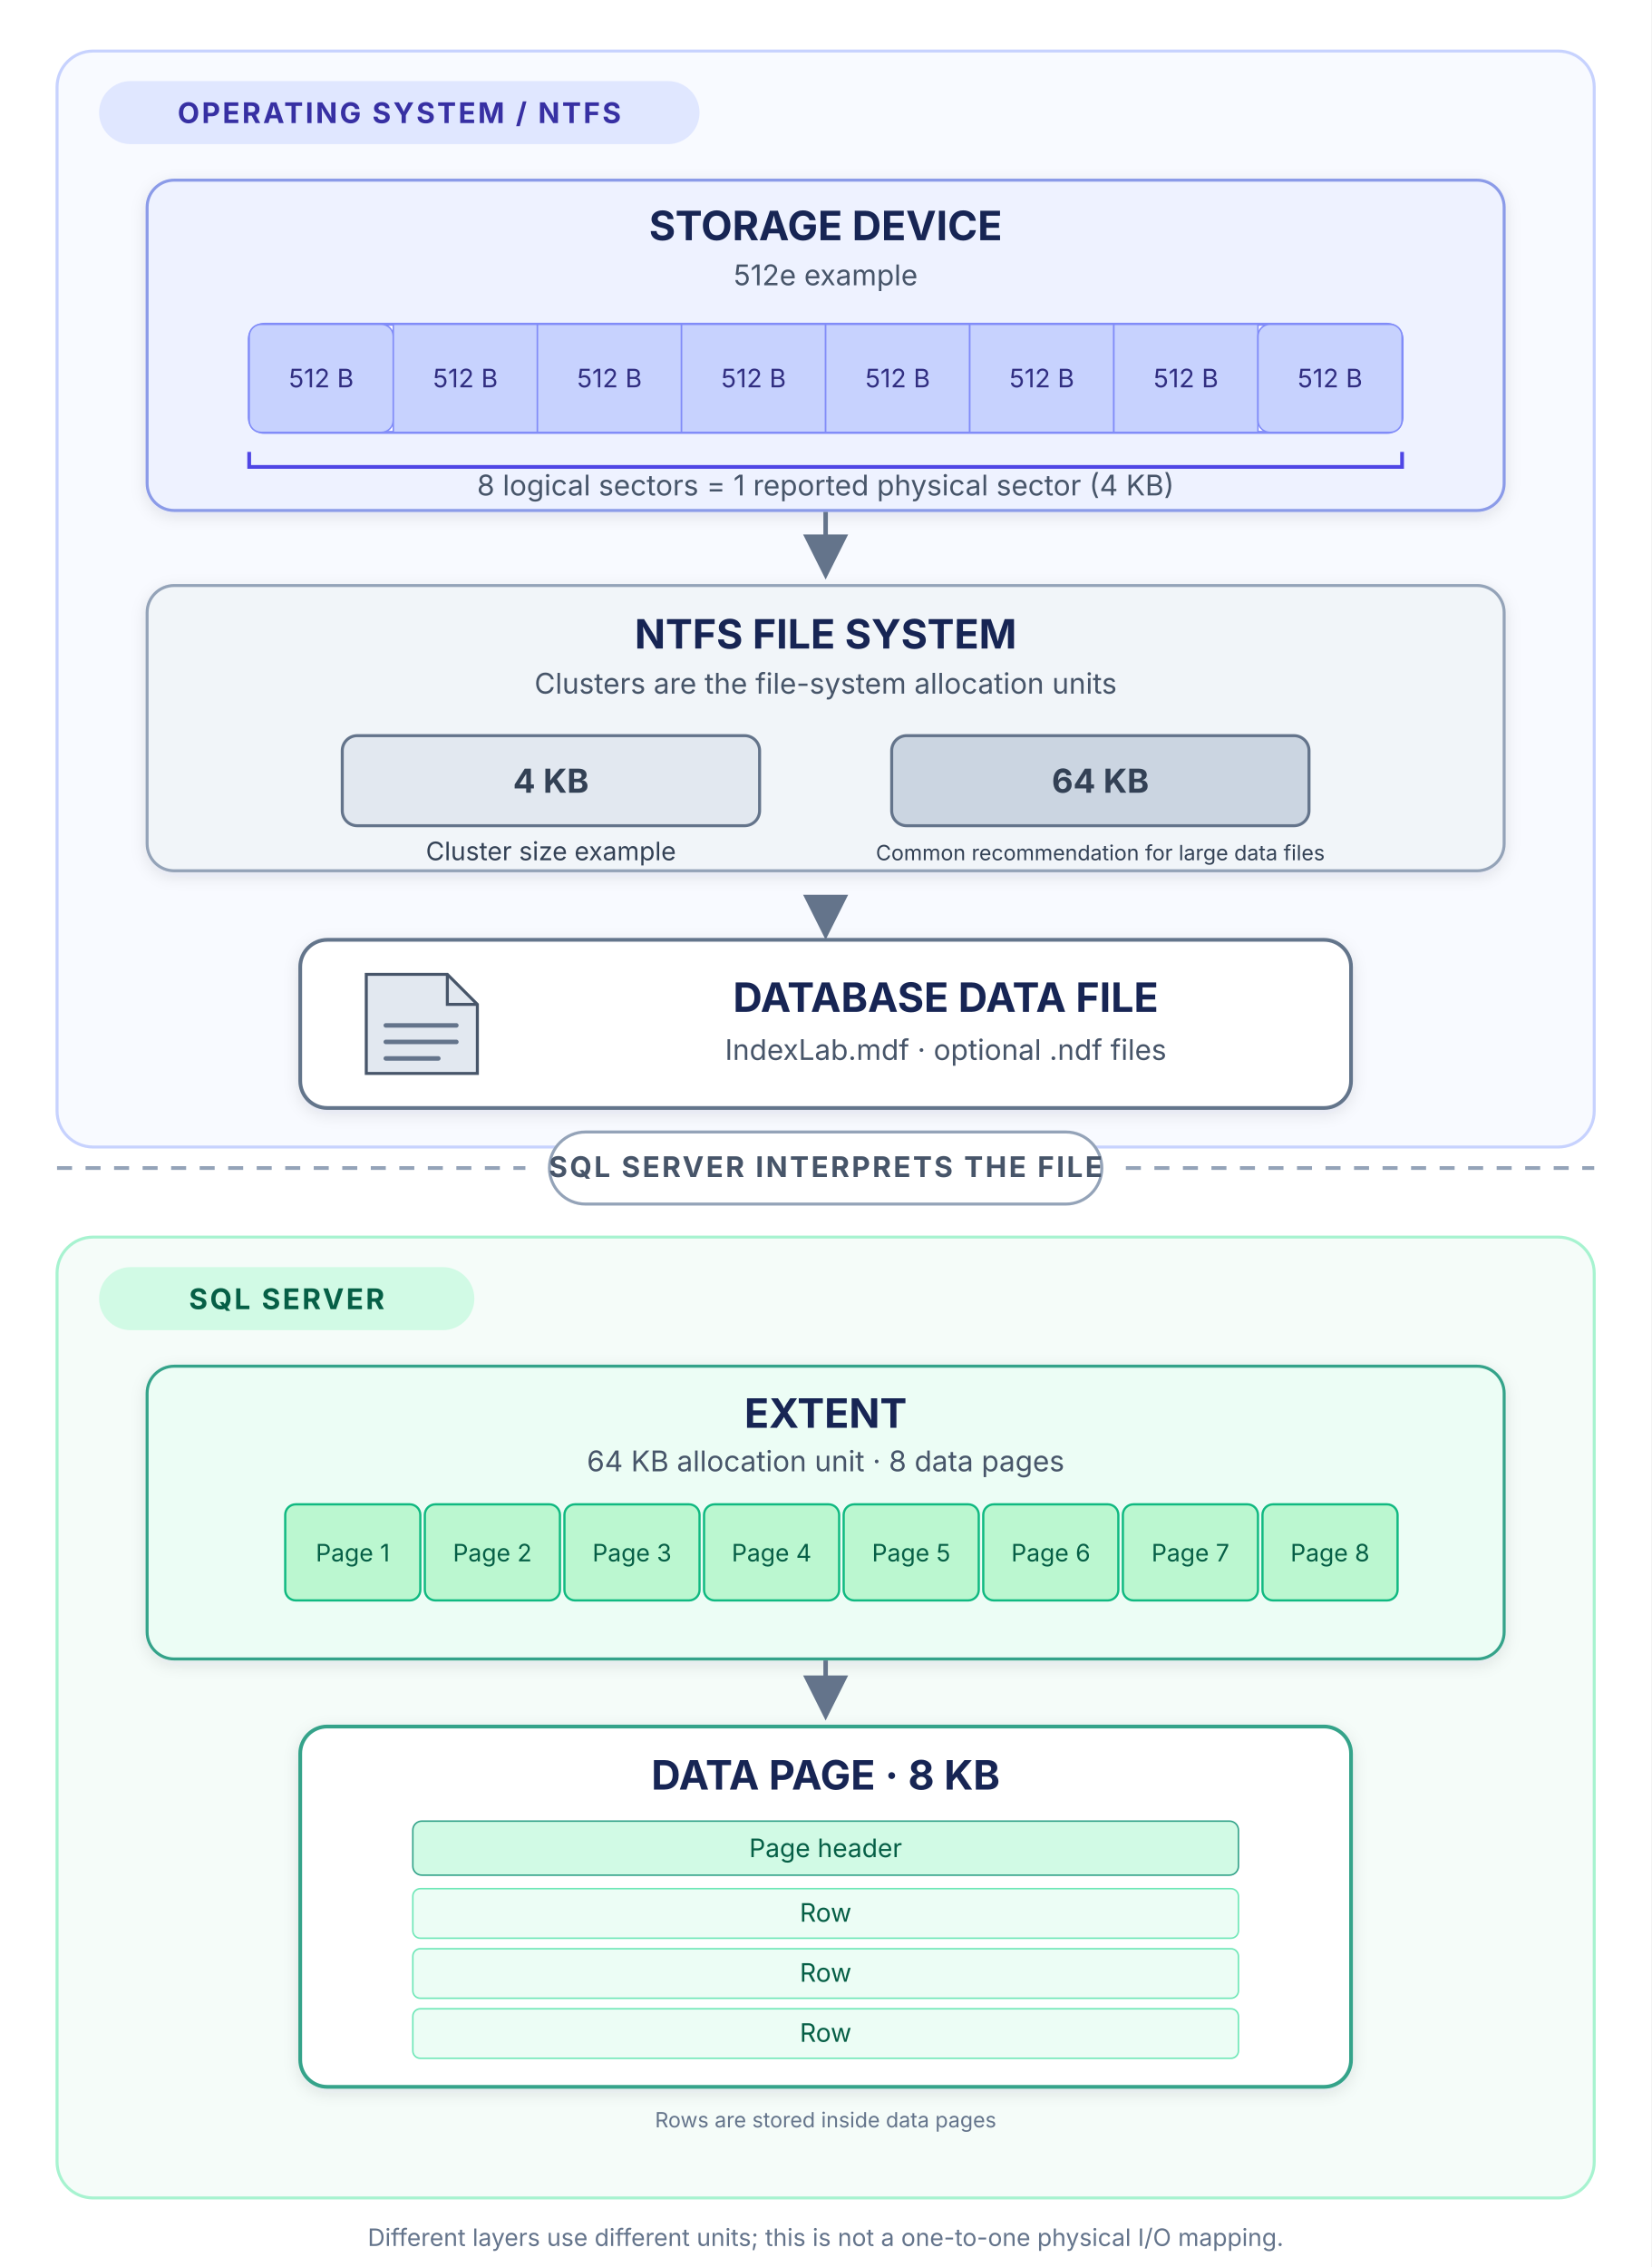
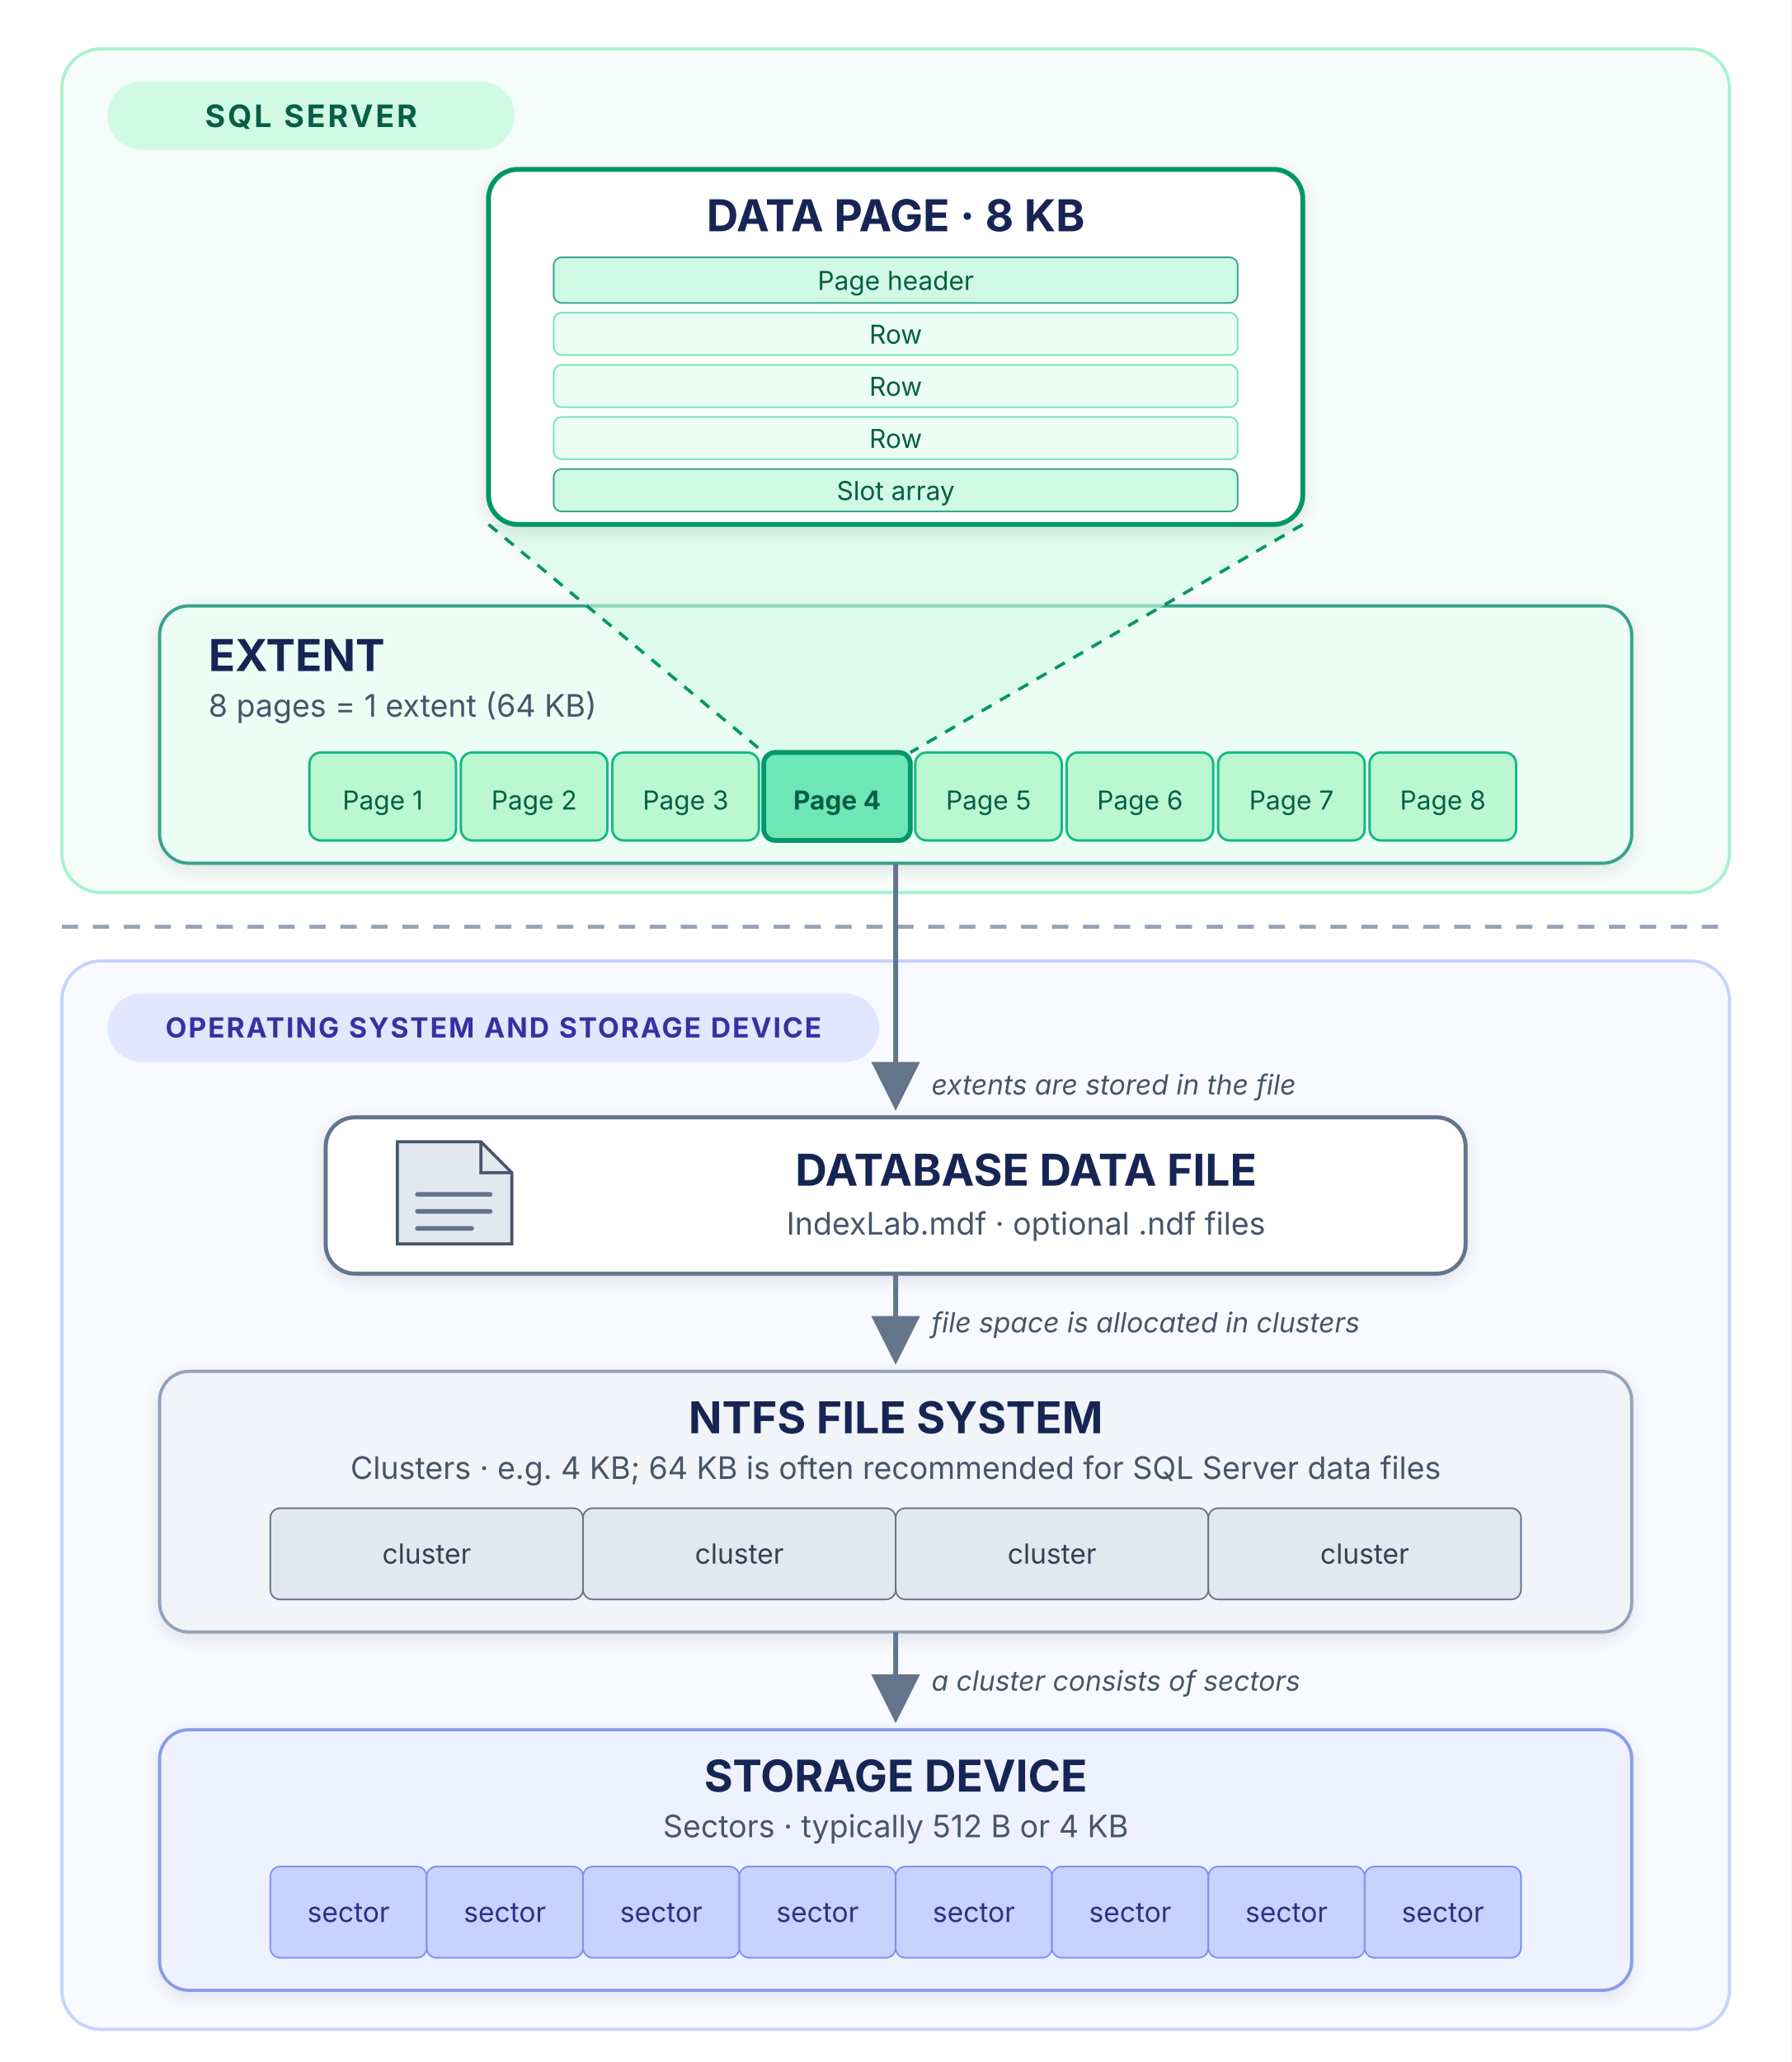
- <svg xmlns="http://www.w3.org/2000/svg" width="1100" height="1510" viewBox="0 0 1100 1510" role="img" aria-labelledby="svgTitle svgDesc">
+ <svg xmlns="http://www.w3.org/2000/svg" width="1100" height="1266" viewBox="0 0 1100 1266" role="img" aria-labelledby="svgTitle svgDesc">
  <defs>
    <filter id="shadow" x="-10%" y="-10%" width="120%" height="130%">
      <feDropShadow dx="0" dy="3" stdDeviation="5" flood-color="#0f172a" flood-opacity="0.10" />
    </filter>
    <marker id="arrow" markerWidth="12" markerHeight="12" refX="8" refY="5" orient="auto" markerUnits="strokeWidth">
      <path d="M0,0 L10,5 L0,10 z" fill="#64748b" />
    </marker>
    <style>
      .font { font-family: Inter, Segoe UI, Arial, sans-serif; }
      .group { font-size: 19px; font-weight: 700; letter-spacing: 1.5px; }
      .heading { font-size: 27px; font-weight: 700; fill: #172554; }
      .sub { font-size: 19px; fill: #475569; }
      .small { font-size: 16px; fill: #64748b; }
+       .lab { font-size: 17px; fill: #475569; font-style: italic; }
+       .lab { font-size: 17px; fill: #475569; font-style: italic; }
+       .lab { font-size: 17px; fill: #475569; font-style: italic; }
+       .lab { font-size: 17px; fill: #475569; font-style: italic; }
      .tiny { font-size: 14px; fill: #64748b; }
      .arrow { stroke: #64748b; stroke-width: 3; fill: none; marker-end: url(#arrow); }
      .device-box { fill: #eef2ff; stroke: #8b9be8; stroke-width: 2; }
      .ntfs-box { fill: #f1f5f9; stroke: #94a3b8; stroke-width: 2; }
      .sql-box { fill: #ecfdf5; stroke: #34a38a; stroke-width: 2; }
    </style>
  </defs>
-   <rect width="1100" height="1510" fill="#ffffff" />
-   <rect x="38" y="34" width="1024" height="730" rx="24" fill="#f8faff" stroke="#c7d2fe" stroke-width="2" />
-   <rect x="66" y="54" width="400" height="42" rx="21" fill="#e0e7ff" />
-   <text class="font group" x="266" y="82" text-anchor="middle" fill="#3730a3">OPERATING SYSTEM / NTFS</text>
-   <rect x="98" y="120" width="904" height="220" rx="18" class="device-box" filter="url(#shadow)" />
-   <text class="font heading" x="550" y="160" text-anchor="middle">STORAGE DEVICE</text>
-   <text class="font sub" x="550" y="190" text-anchor="middle">512e example</text>
-   <rect x="166" y="216" width="768" height="72" rx="10" fill="#ffffff" stroke="#818cf8" stroke-width="2" />
-   <g class="font" text-anchor="middle" font-size="17" fill="#312e81">
-     <rect x="166" y="216" width="96" height="72" rx="8" fill="#c7d2fe" stroke="#818cf8" />
-     <rect x="262" y="216" width="96" height="72" fill="#c7d2fe" stroke="#818cf8" />
-     <rect x="358" y="216" width="96" height="72" fill="#c7d2fe" stroke="#818cf8" />
-     <rect x="454" y="216" width="96" height="72" fill="#c7d2fe" stroke="#818cf8" />
-     <rect x="550" y="216" width="96" height="72" fill="#c7d2fe" stroke="#818cf8" />
-     <rect x="646" y="216" width="96" height="72" fill="#c7d2fe" stroke="#818cf8" />
-     <rect x="742" y="216" width="96" height="72" fill="#c7d2fe" stroke="#818cf8" />
-     <rect x="838" y="216" width="96" height="72" rx="8" fill="#c7d2fe" stroke="#818cf8" />
-     <text x="214" y="258">512 B</text>
-     <text x="310" y="258">512 B</text>
-     <text x="406" y="258">512 B</text>
-     <text x="502" y="258">512 B</text>
-     <text x="598" y="258">512 B</text>
-     <text x="694" y="258">512 B</text>
-     <text x="790" y="258">512 B</text>
-     <text x="886" y="258">512 B</text>
+   <rect width="1100" height="1266" fill="#ffffff" />
+   <rect x="38" y="30" width="1024" height="518" rx="24" fill="#f5fcf9" stroke="#a7f3d0" stroke-width="2" />
+   <rect x="66" y="50" width="250" height="42" rx="21" fill="#d1fae5" />
+   <text class="font group" x="191" y="78" text-anchor="middle" fill="#065f46">SQL SERVER</text>
+   <rect x="98" y="372" width="904" height="158" rx="18" class="sql-box" filter="url(#shadow)" />
+   <path d="M300 322 L469 462 L559 462 L800 322 Z" fill="#d1fae5" opacity="0.55" />
+   <path d="M300 322 L469 462 M800 322 L559 462" stroke="#059669" stroke-width="2" stroke-dasharray="7 6" fill="none" />
+   <text class="font heading" x="128" y="412" fill="#065f46">EXTENT</text>
+   <text class="font sub" x="128" y="440">8 pages = 1 extent (64 KB)</text>
+   <g class="font" text-anchor="middle" font-size="16" fill="#065f46">
+     <rect x="190" y="462" width="90" height="54" rx="7" fill="#bbf7d0" stroke="#10b981" stroke-width="1.5" />
+     <text x="235" y="497">Page 1</text>
+     <rect x="283" y="462" width="90" height="54" rx="7" fill="#bbf7d0" stroke="#10b981" stroke-width="1.5" />
+     <text x="328" y="497">Page 2</text>
+     <rect x="376" y="462" width="90" height="54" rx="7" fill="#bbf7d0" stroke="#10b981" stroke-width="1.5" />
+     <text x="421" y="497">Page 3</text>
+     <rect x="469" y="462" width="90" height="54" rx="7" fill="#6ee7b7" stroke="#059669" stroke-width="3" />
+     <text x="514" y="497" font-weight="700">Page 4</text>
+     <rect x="562" y="462" width="90" height="54" rx="7" fill="#bbf7d0" stroke="#10b981" stroke-width="1.5" />
+     <text x="607" y="497">Page 5</text>
+     <rect x="655" y="462" width="90" height="54" rx="7" fill="#bbf7d0" stroke="#10b981" stroke-width="1.5" />
+     <text x="700" y="497">Page 6</text>
+     <rect x="748" y="462" width="90" height="54" rx="7" fill="#bbf7d0" stroke="#10b981" stroke-width="1.5" />
+     <text x="793" y="497">Page 7</text>
+     <rect x="841" y="462" width="90" height="54" rx="7" fill="#bbf7d0" stroke="#10b981" stroke-width="1.5" />
+     <text x="886" y="497">Page 8</text>
  </g>
-   <path d="M166 301 V311 H934 V301" stroke="#4f46e5" stroke-width="2.5" fill="none" />
-   <text class="font sub" x="550" y="330" text-anchor="middle" fill="#3730a3">8 logical sectors = 1 reported physical sector (4 KB)</text>
-   <path class="arrow" d="M550 341 V380" />
-   <rect x="98" y="390" width="904" height="190" rx="18" class="ntfs-box" filter="url(#shadow)" />
-   <text class="font heading" x="550" y="432" text-anchor="middle">NTFS FILE SYSTEM</text>
-   <text class="font sub" x="550" y="462" text-anchor="middle">Clusters are the file-system allocation units</text>
-   <g>
-     <rect x="228" y="490" width="278" height="60" rx="10" fill="#e2e8f0" stroke="#64748b" stroke-width="2" />
-     <text class="font" x="367" y="528" text-anchor="middle" font-size="22" font-weight="700" fill="#334155">4 KB</text>
-     <text class="font" x="367" y="573" text-anchor="middle" font-size="17" fill="#334155">Cluster size example</text>
-     <rect x="594" y="490" width="278" height="60" rx="10" fill="#cbd5e1" stroke="#64748b" stroke-width="2" />
-     <text class="font" x="733" y="528" text-anchor="middle" font-size="22" font-weight="700" fill="#334155">64 KB</text>
-     <text class="font" x="733" y="573" text-anchor="middle" font-size="14" fill="#334155">Common recommendation for large data files</text>
-   </g>
-   <path class="arrow" d="M550 610 V620" />
-   <rect x="200" y="626" width="700" height="112" rx="18" fill="#ffffff" stroke="#64748b" stroke-width="2.5" filter="url(#shadow)" />
-   <g transform="translate(244 649)">
+   <rect x="300" y="104" width="500" height="218" rx="18" fill="#ffffff" stroke="#059669" stroke-width="3" filter="url(#shadow)" />
+   <text class="font heading" x="550" y="142" text-anchor="middle" fill="#065f46">DATA PAGE · 8 KB</text>
+   <rect x="340" y="158" width="420" height="28" rx="5" fill="#d1fae5" stroke="#34a38a" />
+   <text class="font" x="550" y="178.0" text-anchor="middle" font-size="16" fill="#065f46">Page header</text>
+   <rect x="340" y="192" width="420" height="26" rx="5" fill="#ecfdf5" stroke="#6ee7b7" />
+   <text class="font" x="550" y="211.0" text-anchor="middle" font-size="16" fill="#065f46">Row</text>
+   <rect x="340" y="224" width="420" height="26" rx="5" fill="#ecfdf5" stroke="#6ee7b7" />
+   <text class="font" x="550" y="243.0" text-anchor="middle" font-size="16" fill="#065f46">Row</text>
+   <rect x="340" y="256" width="420" height="26" rx="5" fill="#ecfdf5" stroke="#6ee7b7" />
+   <text class="font" x="550" y="275.0" text-anchor="middle" font-size="16" fill="#065f46">Row</text>
+   <rect x="340" y="288" width="420" height="26" rx="5" fill="#d1fae5" stroke="#34a38a" />
+   <text class="font" x="550" y="307.0" text-anchor="middle" font-size="16" fill="#065f46">Slot array</text>
+   <path d="M38 569 H1062" stroke="#94a3b8" stroke-width="2.5" stroke-dasharray="10 9" />
+   <rect x="38" y="590" width="1024" height="656" rx="24" fill="#f8faff" stroke="#c7d2fe" stroke-width="2" />
+   <rect x="66" y="610" width="474" height="42" rx="21" fill="#e0e7ff" />
+   <text class="font group" x="303" y="637" text-anchor="middle" fill="#3730a3" style="font-size:17px;letter-spacing:1px">OPERATING SYSTEM AND STORAGE DEVICE</text>
+   <path class="arrow" d="M550 530 V676" />
+   <text class="font lab" x="572" y="672">extents are stored in the file</text>
+   <rect x="200" y="686" width="700" height="96" rx="18" fill="#ffffff" stroke="#64748b" stroke-width="2.5" filter="url(#shadow)" />
+   <g transform="translate(244 701) scale(0.95)">
    <path d="M0 0 H54 L74 20 V66 H0 Z" fill="#e2e8f0" stroke="#475569" stroke-width="2" />
    <path d="M54 0 V20 H74" fill="none" stroke="#475569" stroke-width="2" />
    <path d="M13 34 H60 M13 45 H60 M13 56 H48" stroke="#64748b" stroke-width="3" stroke-linecap="round" />
  </g>
-   <text class="font heading" x="630" y="674" text-anchor="middle">DATABASE DATA FILE</text>
-   <text class="font sub" x="630" y="706" text-anchor="middle">IndexLab.mdf  ·  optional .ndf files</text>
-   <path d="M38 778 H350 M750 778 H1062" stroke="#94a3b8" stroke-width="2.5" stroke-dasharray="10 9" />
-   <rect x="366" y="754" width="368" height="48" rx="24" fill="#ffffff" stroke="#94a3b8" stroke-width="2" />
-   <text class="font group" x="550" y="784" text-anchor="middle" fill="#475569">SQL SERVER INTERPRETS THE FILE</text>
-   <rect x="38" y="824" width="1024" height="640" rx="24" fill="#f5fcf9" stroke="#a7f3d0" stroke-width="2" />
-   <rect x="66" y="844" width="250" height="42" rx="21" fill="#d1fae5" />
-   <text class="font group" x="191" y="872" text-anchor="middle" fill="#065f46">SQL SERVER</text>
-   <rect x="98" y="910" width="904" height="195" rx="18" class="sql-box" filter="url(#shadow)" />
-   <text class="font heading" x="550" y="951" text-anchor="middle" fill="#065f46">EXTENT</text>
-   <text class="font sub" x="550" y="980" text-anchor="middle">64 KB allocation unit · 8 data pages</text>
-   <g class="font" text-anchor="middle" font-size="16" fill="#065f46">
-     <rect x="190" y="1002" width="90" height="64" rx="7" fill="#bbf7d0" stroke="#10b981" stroke-width="1.5" />
-     <text x="235" y="1040">Page 1</text>
-     <rect x="283" y="1002" width="90" height="64" rx="7" fill="#bbf7d0" stroke="#10b981" stroke-width="1.5" />
-     <text x="328" y="1040">Page 2</text>
-     <rect x="376" y="1002" width="90" height="64" rx="7" fill="#bbf7d0" stroke="#10b981" stroke-width="1.5" />
-     <text x="421" y="1040">Page 3</text>
-     <rect x="469" y="1002" width="90" height="64" rx="7" fill="#bbf7d0" stroke="#10b981" stroke-width="1.5" />
-     <text x="514" y="1040">Page 4</text>
-     <rect x="562" y="1002" width="90" height="64" rx="7" fill="#bbf7d0" stroke="#10b981" stroke-width="1.5" />
-     <text x="607" y="1040">Page 5</text>
-     <rect x="655" y="1002" width="90" height="64" rx="7" fill="#bbf7d0" stroke="#10b981" stroke-width="1.5" />
-     <text x="700" y="1040">Page 6</text>
-     <rect x="748" y="1002" width="90" height="64" rx="7" fill="#bbf7d0" stroke="#10b981" stroke-width="1.5" />
-     <text x="793" y="1040">Page 7</text>
-     <rect x="841" y="1002" width="90" height="64" rx="7" fill="#bbf7d0" stroke="#10b981" stroke-width="1.5" />
-     <text x="886" y="1040">Page 8</text>
+   <text class="font heading" x="630" y="728" text-anchor="middle">DATABASE DATA FILE</text>
+   <text class="font sub" x="630" y="758" text-anchor="middle">IndexLab.mdf  ·  optional .ndf files</text>
+   <path class="arrow" d="M550 782 V832" />
+   <text class="font lab" x="572" y="818">file space is allocated in clusters</text>
+   <rect x="98" y="842" width="904" height="160" rx="18" class="ntfs-box" filter="url(#shadow)" />
+   <text class="font heading" x="550" y="880" text-anchor="middle">NTFS FILE SYSTEM</text>
+   <text class="font sub" x="550" y="908" text-anchor="middle">Clusters · e.g. 4 KB; 64 KB is often recommended for SQL Server data files</text>
+   <g class="font" text-anchor="middle" font-size="17" fill="#334155">
+     <rect x="166" y="926" width="192" height="56" rx="6" fill="#e2e8f0" stroke="#64748b" />
+     <text x="262" y="960">cluster</text>
+     <rect x="358" y="926" width="192" height="56" rx="6" fill="#e2e8f0" stroke="#64748b" />
+     <text x="454" y="960">cluster</text>
+     <rect x="550" y="926" width="192" height="56" rx="6" fill="#e2e8f0" stroke="#64748b" />
+     <text x="646" y="960">cluster</text>
+     <rect x="742" y="926" width="192" height="56" rx="6" fill="#e2e8f0" stroke="#64748b" />
+     <text x="838" y="960">cluster</text>
  </g>
-   <path class="arrow" d="M550 1106 V1140" />
-   <rect x="200" y="1150" width="700" height="240" rx="18" fill="#ffffff" stroke="#34a38a" stroke-width="2.5" filter="url(#shadow)" />
-   <text class="font heading" x="550" y="1192" text-anchor="middle" fill="#065f46">DATA PAGE · 8 KB</text>
-   <rect x="275" y="1213" width="550" height="36" rx="6" fill="#d1fae5" stroke="#34a38a" />
-   <text class="font" x="550" y="1237" text-anchor="middle" font-size="17" fill="#065f46">Page header</text>
-   <rect x="275" y="1258" width="550" height="33" rx="5" fill="#ecfdf5" stroke="#6ee7b7" />
-   <text class="font" x="550" y="1280" text-anchor="middle" font-size="17" fill="#065f46">Row</text>
-   <rect x="275" y="1298" width="550" height="33" rx="5" fill="#ecfdf5" stroke="#6ee7b7" />
-   <text class="font" x="550" y="1320" text-anchor="middle" font-size="17" fill="#065f46">Row</text>
-   <rect x="275" y="1338" width="550" height="33" rx="5" fill="#ecfdf5" stroke="#6ee7b7" />
-   <text class="font" x="550" y="1360" text-anchor="middle" font-size="17" fill="#065f46">Row</text>
-   <text class="font tiny" x="550" y="1417" text-anchor="middle">Rows are stored inside data pages</text>
-   <rect x="98" y="1478" width="904" height="1" fill="#ffffff" />
-   <text class="font small" x="550" y="1496" text-anchor="middle">Different layers use different units; this is not a one-to-one physical I/O mapping.</text>
+   <path class="arrow" d="M550 1002 V1052" />
+   <text class="font lab" x="572" y="1038">a cluster consists of sectors</text>
+   <rect x="98" y="1062" width="904" height="160" rx="18" class="device-box" filter="url(#shadow)" />
+   <text class="font heading" x="550" y="1100" text-anchor="middle">STORAGE DEVICE</text>
+   <text class="font sub" x="550" y="1128" text-anchor="middle">Sectors · typically 512 B or 4 KB</text>
+   <g class="font" text-anchor="middle" font-size="17" fill="#312e81">
+     <rect x="166" y="1146" width="96" height="56" rx="6" fill="#c7d2fe" stroke="#818cf8" />
+     <text x="214" y="1180">sector</text>
+     <rect x="262" y="1146" width="96" height="56" rx="6" fill="#c7d2fe" stroke="#818cf8" />
+     <text x="310" y="1180">sector</text>
+     <rect x="358" y="1146" width="96" height="56" rx="6" fill="#c7d2fe" stroke="#818cf8" />
+     <text x="406" y="1180">sector</text>
+     <rect x="454" y="1146" width="96" height="56" rx="6" fill="#c7d2fe" stroke="#818cf8" />
+     <text x="502" y="1180">sector</text>
+     <rect x="550" y="1146" width="96" height="56" rx="6" fill="#c7d2fe" stroke="#818cf8" />
+     <text x="598" y="1180">sector</text>
+     <rect x="646" y="1146" width="96" height="56" rx="6" fill="#c7d2fe" stroke="#818cf8" />
+     <text x="694" y="1180">sector</text>
+     <rect x="742" y="1146" width="96" height="56" rx="6" fill="#c7d2fe" stroke="#818cf8" />
+     <text x="790" y="1180">sector</text>
+     <rect x="838" y="1146" width="96" height="56" rx="6" fill="#c7d2fe" stroke="#818cf8" />
+     <text x="886" y="1180">sector</text>
+   </g>
</svg>
